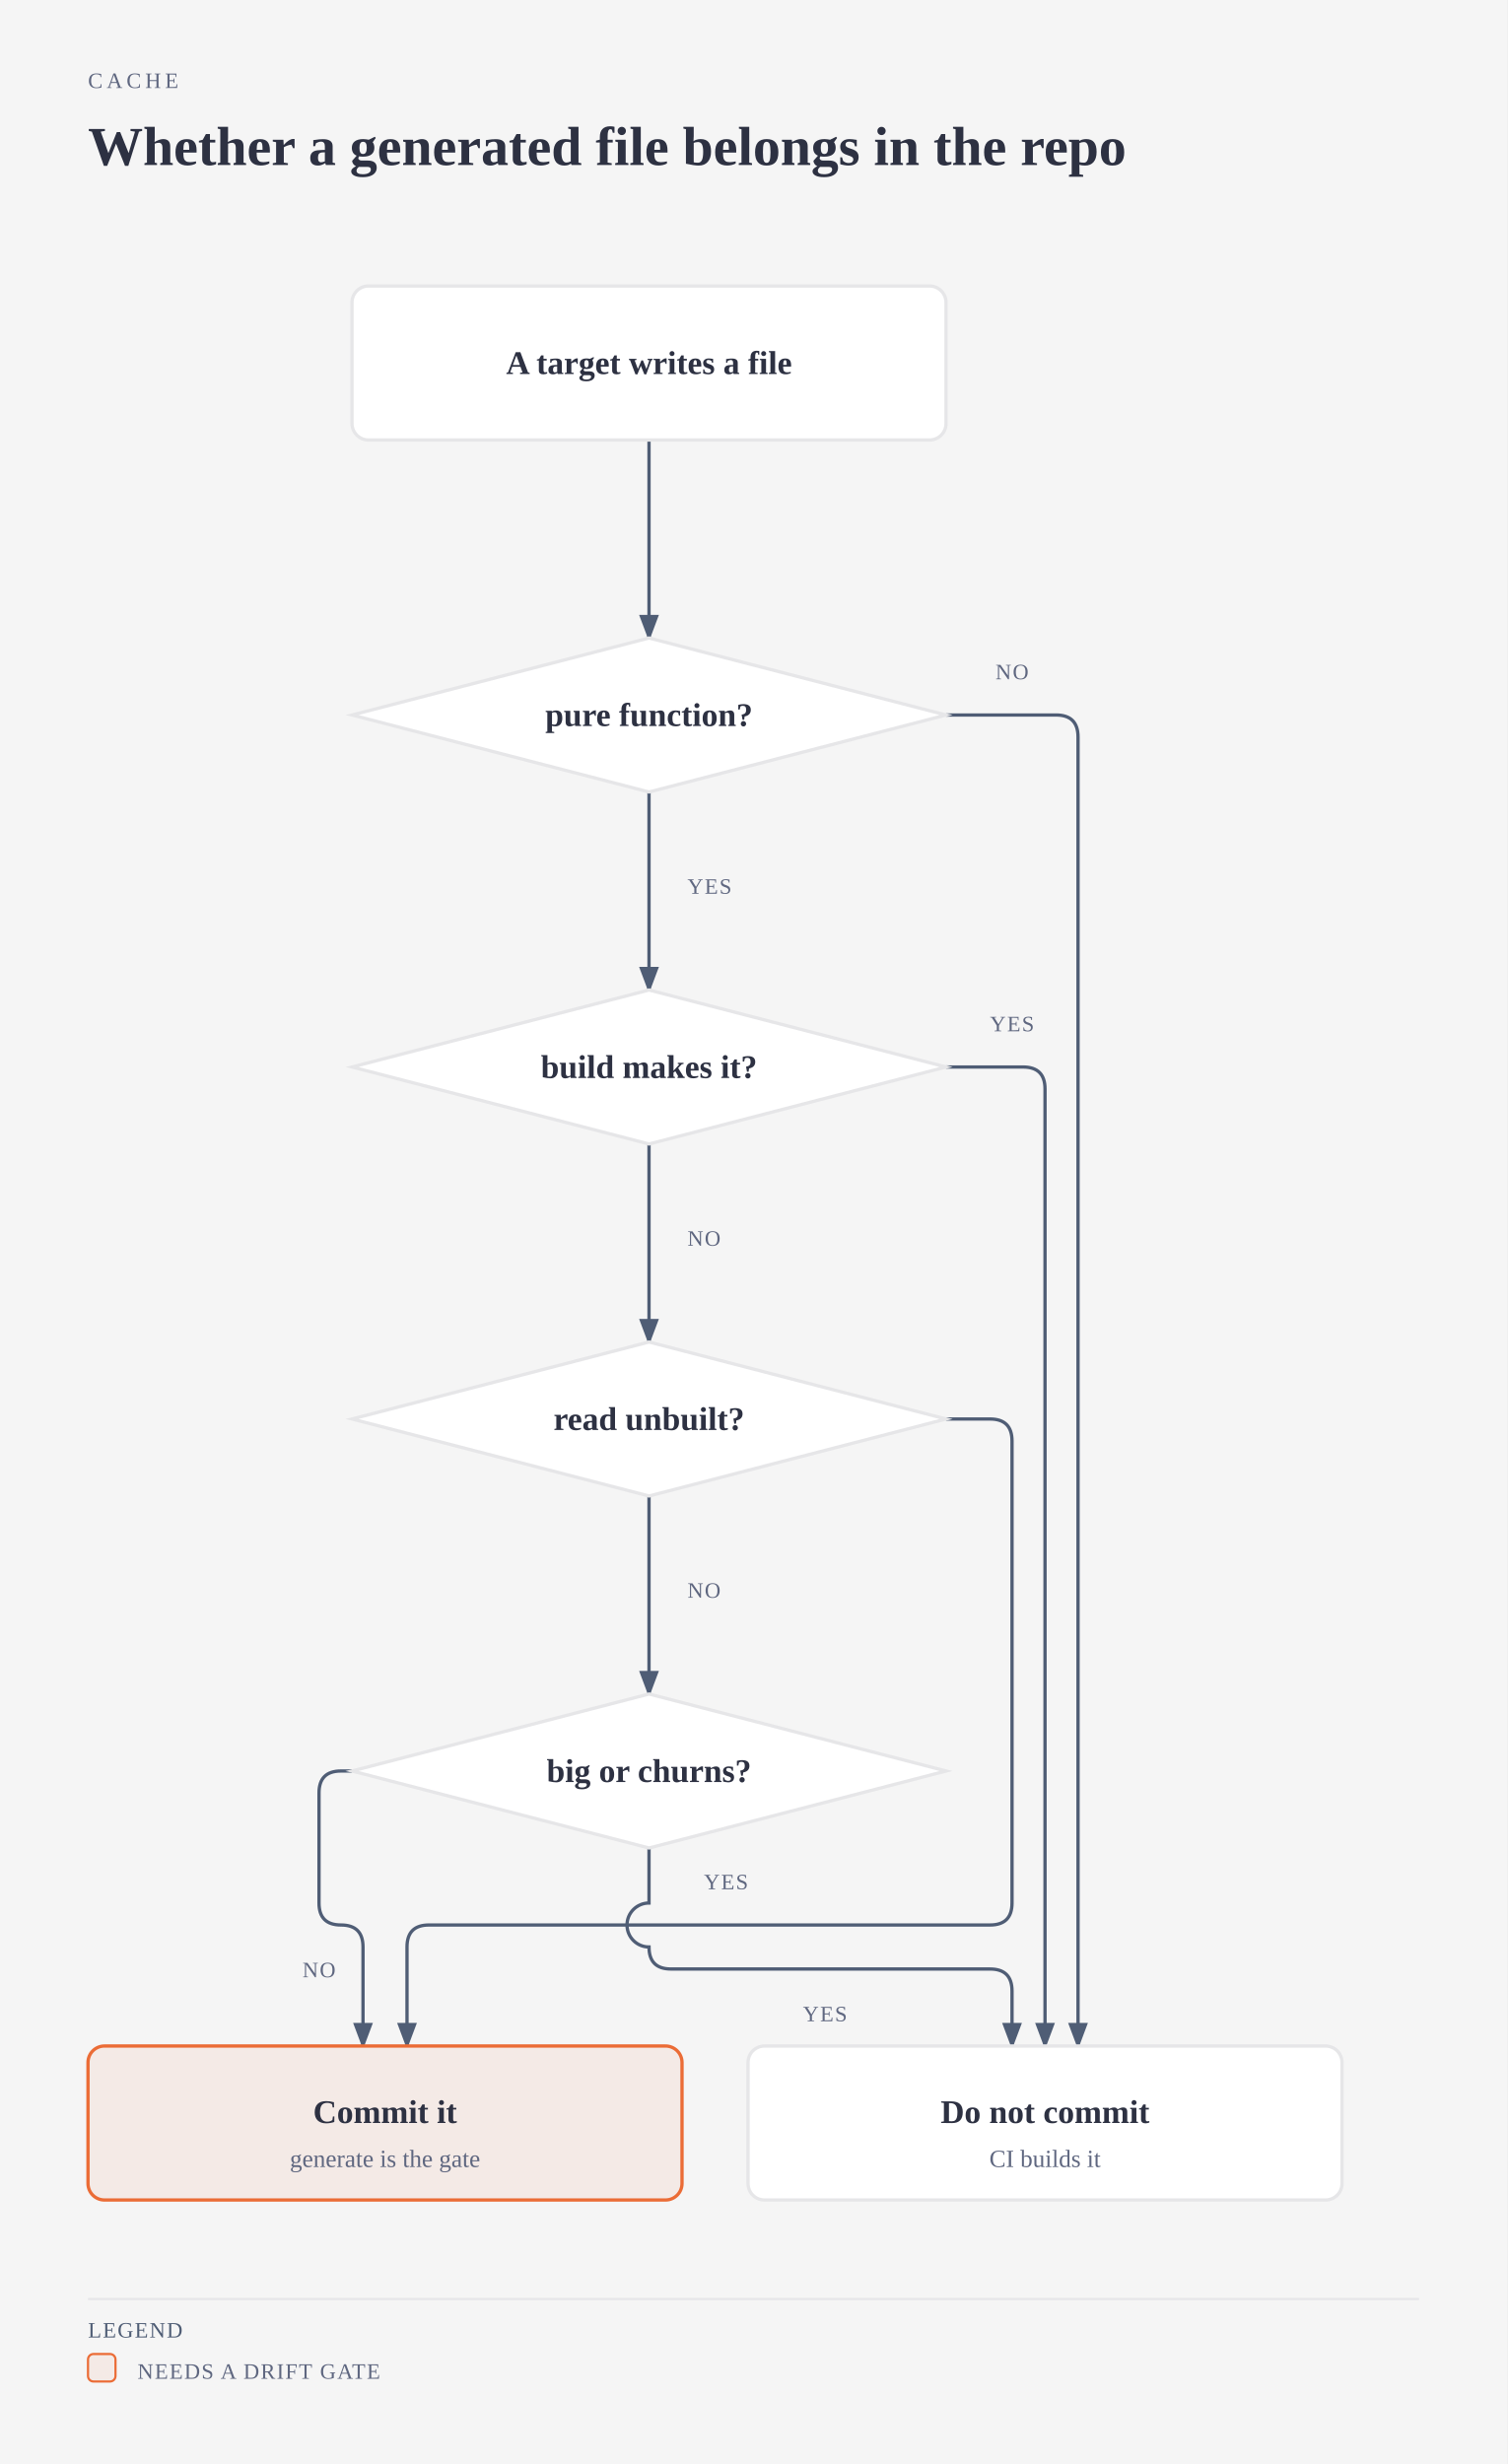
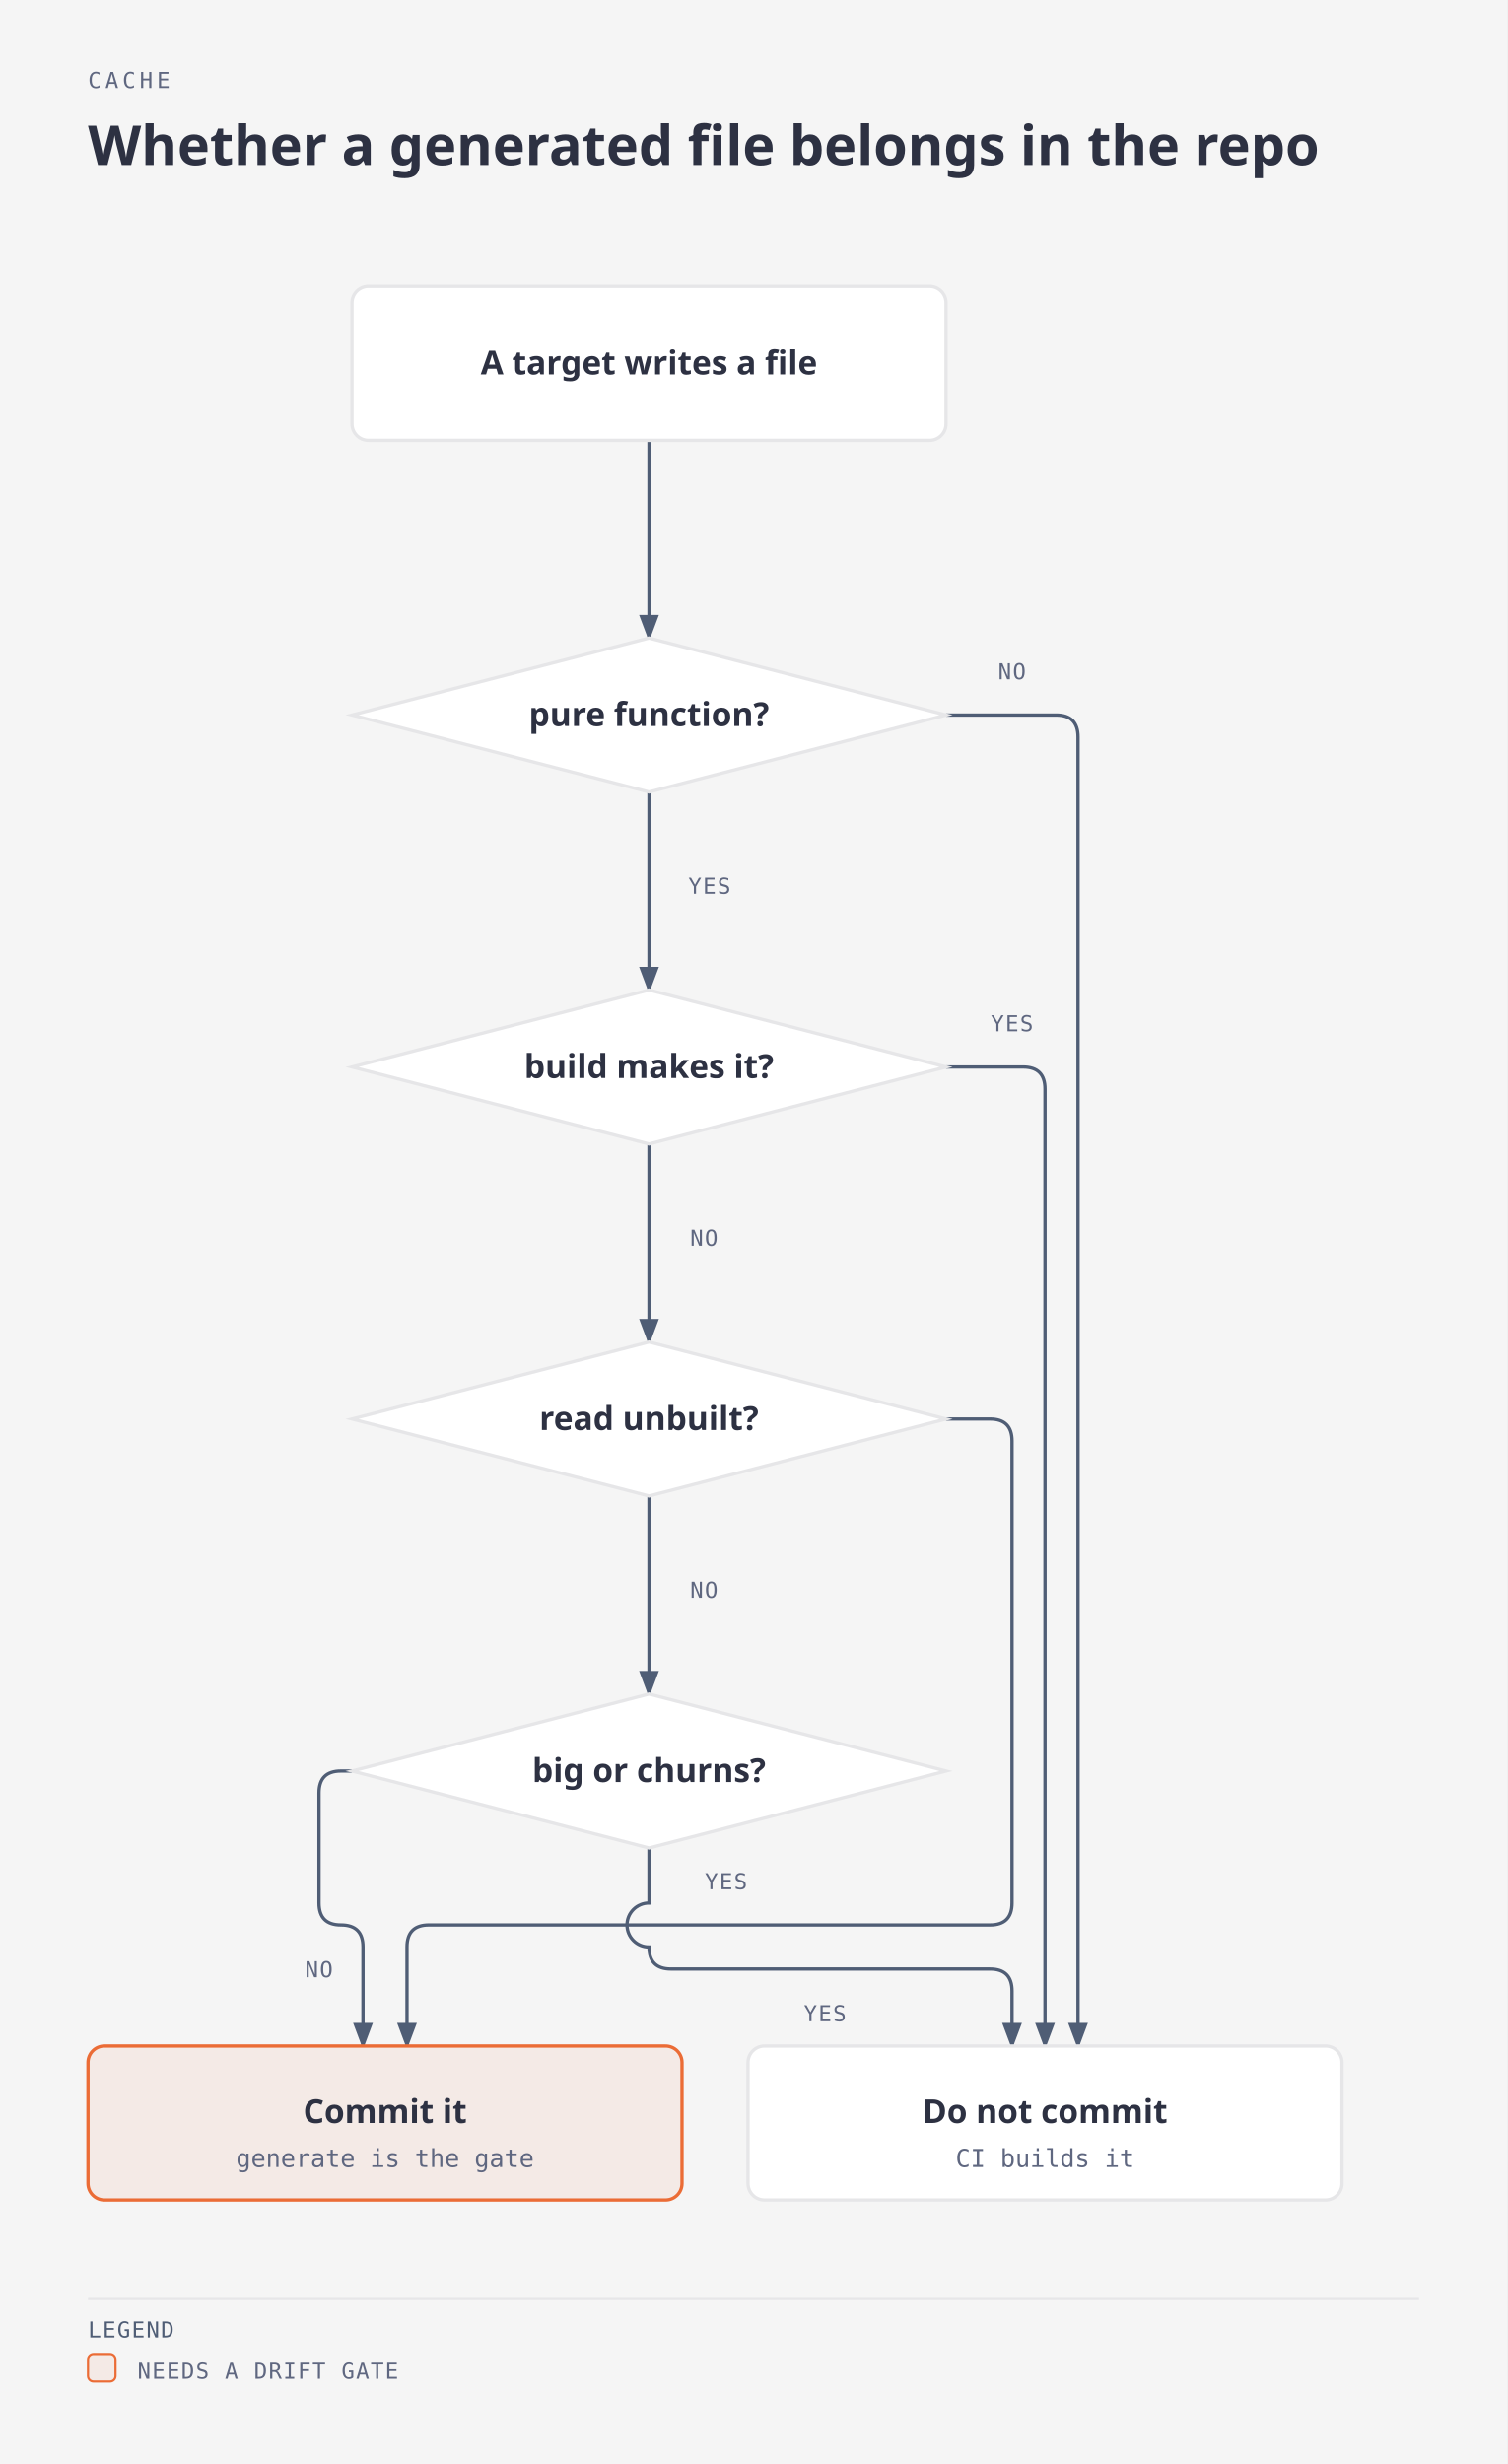
<svg xmlns="http://www.w3.org/2000/svg" viewBox="0 0 548 896" width="548" height="896" role="img" aria-labelledby="commit-generated-title commit-generated-desc" class="magus-diagram">
  <defs>
    <marker id="commit-generated-arrow-default" markerWidth="8" markerHeight="6" refX="7" refY="3" orient="auto">
      <polygon points="0 0, 8 3, 0 6" fill="#4f5d75" />
    </marker>
    <marker id="commit-generated-arrow-accent" markerWidth="8" markerHeight="6" refX="7" refY="3" orient="auto">
      <polygon points="0 0, 8 3, 0 6" fill="#eb6c36" />
    </marker>
    <marker id="commit-generated-arrow-link" markerWidth="8" markerHeight="6" refX="7" refY="3" orient="auto">
      <polygon points="0 0, 8 3, 0 6" fill="#2e5aa8" />
    </marker>
  </defs>
  <rect width="100%" height="100%" fill="#f5f5f5" />
-   <text x="32" y="32" fill="#5f6780" font-size="8" font-family="var(--pico-font-family-monospace, monospace)" style="font-variant-ligatures:none" letter-spacing="0.18em">CACHE</text>
-   <text x="32" y="60" fill="#2d3142" font-size="20" font-weight="600" font-family="var(--pico-font-family, sans-serif)">Whether a generated file belongs in the repo</text>
+   <text x="32" y="32" fill="#5f6780" font-family="monospace" font-size="8" style="font-variant-ligatures:none" letter-spacing="0.18em">CACHE</text>
+   <text x="32" y="60" fill="#2d3142" font-family="sans-serif" font-size="20" font-weight="600">Whether a generated file belongs in the repo</text>
  <g transform="translate(0,40)">
    <path data-edge="external:A target writes a file-&gt;external:pure function?" id="commit-generated-edge-external_3aA_20target_20writes_20a_20file-external_3apure_20function_3f" d="M 236 120 L 236 192" fill="none" stroke="#4f5d75" stroke-width="1.2" marker-end="url(#commit-generated-arrow-default)" />
    <path data-edge="external:pure function?-&gt;external:build makes it?" id="commit-generated-edge-external_3apure_20function_3f-external_3abuild_20makes_20it_3f" d="M 236 248 L 236 320" fill="none" stroke="#4f5d75" stroke-width="1.2" marker-end="url(#commit-generated-arrow-default)" />
    <path data-edge="external:pure function?-&gt;external:Do not commit" id="commit-generated-edge-external_3apure_20function_3f-external_3aDo_20not_20commit" d="M 344 220 L 384 220 Q 392 220 392 228 L 392 704" fill="none" stroke="#4f5d75" stroke-width="1.2" marker-end="url(#commit-generated-arrow-default)" />
    <path data-edge="external:build makes it?-&gt;external:read unbuilt?" id="commit-generated-edge-external_3abuild_20makes_20it_3f-external_3aread_20unbuilt_3f" d="M 236 376 L 236 448" fill="none" stroke="#4f5d75" stroke-width="1.2" marker-end="url(#commit-generated-arrow-default)" />
    <path data-edge="external:build makes it?-&gt;external:Do not commit" id="commit-generated-edge-external_3abuild_20makes_20it_3f-external_3aDo_20not_20commit" d="M 344 348 L 372 348 Q 380 348 380 356 L 380 704" fill="none" stroke="#4f5d75" stroke-width="1.2" marker-end="url(#commit-generated-arrow-default)" />
    <path data-edge="external:read unbuilt?-&gt;external:big or churns?" id="commit-generated-edge-external_3aread_20unbuilt_3f-external_3abig_20or_20churns_3f" d="M 236 504 L 236 576" fill="none" stroke="#4f5d75" stroke-width="1.2" marker-end="url(#commit-generated-arrow-default)" />
    <path data-edge="external:read unbuilt?-&gt;external:Commit it" id="commit-generated-edge-external_3aread_20unbuilt_3f-external_3aCommit_20it" d="M 344 476 L 360 476 Q 368 476 368 484 L 368 652 Q 368 660 360 660 L 156 660 Q 148 660 148 668 L 148 704" fill="none" stroke="#4f5d75" stroke-width="1.2" marker-end="url(#commit-generated-arrow-default)" />
    <path data-edge="external:big or churns?-&gt;external:Do not commit" id="commit-generated-edge-external_3abig_20or_20churns_3f-external_3aDo_20not_20commit" d="M 236 632 L 236 652 A 8 8 0 0 0 236 668 L 236 668 Q 236 676 244 676 L 360 676 Q 368 676 368 684 L 368 704" fill="none" stroke="#4f5d75" stroke-width="1.2" marker-end="url(#commit-generated-arrow-default)" />
    <path data-edge="external:big or churns?-&gt;external:Commit it" id="commit-generated-edge-external_3abig_20or_20churns_3f-external_3aCommit_20it" d="M 128 604 L 124 604 Q 116 604 116 612 L 116 652 Q 116 660 124 660 L 124 660 Q 132 660 132 668 L 132 704" fill="none" stroke="#4f5d75" stroke-width="1.2" marker-end="url(#commit-generated-arrow-default)" />
    <rect x="246" y="276" width="24" height="12" rx="2" fill="#f5f5f5" />
-     <text x="258" y="285" fill="#5f6780" font-size="8" font-family="var(--pico-font-family-monospace, monospace)" style="font-variant-ligatures:none" text-anchor="middle" letter-spacing="0.06em">YES</text>
+     <text x="258" y="285" fill="#5f6780" font-family="monospace" font-size="8" style="font-variant-ligatures:none" text-anchor="middle" letter-spacing="0.06em">YES</text>
    <rect x="358" y="198" width="20" height="12" rx="2" fill="#f5f5f5" />
-     <text x="368" y="207" fill="#5f6780" font-size="8" font-family="var(--pico-font-family-monospace, monospace)" style="font-variant-ligatures:none" text-anchor="middle" letter-spacing="0.06em">NO</text>
+     <text x="368" y="207" fill="#5f6780" font-family="monospace" font-size="8" style="font-variant-ligatures:none" text-anchor="middle" letter-spacing="0.06em">NO</text>
    <rect x="246" y="404" width="20" height="12" rx="2" fill="#f5f5f5" />
-     <text x="256" y="413" fill="#5f6780" font-size="8" font-family="var(--pico-font-family-monospace, monospace)" style="font-variant-ligatures:none" text-anchor="middle" letter-spacing="0.06em">NO</text>
+     <text x="256" y="413" fill="#5f6780" font-family="monospace" font-size="8" style="font-variant-ligatures:none" text-anchor="middle" letter-spacing="0.06em">NO</text>
    <rect x="356" y="326" width="24" height="12" rx="2" fill="#f5f5f5" />
-     <text x="368" y="335" fill="#5f6780" font-size="8" font-family="var(--pico-font-family-monospace, monospace)" style="font-variant-ligatures:none" text-anchor="middle" letter-spacing="0.06em">YES</text>
+     <text x="368" y="335" fill="#5f6780" font-family="monospace" font-size="8" style="font-variant-ligatures:none" text-anchor="middle" letter-spacing="0.06em">YES</text>
    <rect x="246" y="532" width="20" height="12" rx="2" fill="#f5f5f5" />
-     <text x="256" y="541" fill="#5f6780" font-size="8" font-family="var(--pico-font-family-monospace, monospace)" style="font-variant-ligatures:none" text-anchor="middle" letter-spacing="0.06em">NO</text>
+     <text x="256" y="541" fill="#5f6780" font-family="monospace" font-size="8" style="font-variant-ligatures:none" text-anchor="middle" letter-spacing="0.06em">NO</text>
    <rect x="252" y="638" width="24" height="12" rx="2" fill="#f5f5f5" />
-     <text x="264" y="647" fill="#5f6780" font-size="8" font-family="var(--pico-font-family-monospace, monospace)" style="font-variant-ligatures:none" text-anchor="middle" letter-spacing="0.06em">YES</text>
+     <text x="264" y="647" fill="#5f6780" font-family="monospace" font-size="8" style="font-variant-ligatures:none" text-anchor="middle" letter-spacing="0.06em">YES</text>
    <rect x="288" y="686" width="24" height="12" rx="2" fill="#f5f5f5" />
-     <text x="300" y="695" fill="#5f6780" font-size="8" font-family="var(--pico-font-family-monospace, monospace)" style="font-variant-ligatures:none" text-anchor="middle" letter-spacing="0.06em">YES</text>
+     <text x="300" y="695" fill="#5f6780" font-family="monospace" font-size="8" style="font-variant-ligatures:none" text-anchor="middle" letter-spacing="0.06em">YES</text>
    <rect x="106" y="670" width="20" height="12" rx="2" fill="#f5f5f5" />
-     <text x="116" y="679" fill="#5f6780" font-size="8" font-family="var(--pico-font-family-monospace, monospace)" style="font-variant-ligatures:none" text-anchor="middle" letter-spacing="0.06em">NO</text>
+     <text x="116" y="679" fill="#5f6780" font-family="monospace" font-size="8" style="font-variant-ligatures:none" text-anchor="middle" letter-spacing="0.06em">NO</text>
    <g data-node="external:A target writes a file">
      <rect x="128" y="64" width="216" height="56" rx="6" fill="#f5f5f5" />
      <rect x="128" y="64" width="216" height="56" rx="6" fill="#ffffff" stroke="#e6e6e8" stroke-width="1.2" />
-       <text x="236" y="96" fill="#2d3142" font-size="12" font-weight="600" font-family="var(--pico-font-family, sans-serif)" text-anchor="middle">A target writes a file</text>
+       <text x="236" y="96" fill="#2d3142" font-family="sans-serif" font-size="12" font-weight="600" text-anchor="middle">A target writes a file</text>
    </g>
    <g data-node="external:pure function?">
      <polygon points="236,192 344,220 236,248 128,220" fill="#f5f5f5" />
      <polygon points="236,192 344,220 236,248 128,220" fill="#ffffff" stroke="#e6e6e8" stroke-width="1.2" />
-       <text x="236" y="224" fill="#2d3142" font-size="12" font-weight="600" font-family="var(--pico-font-family, sans-serif)" text-anchor="middle">pure function?</text>
+       <text x="236" y="224" fill="#2d3142" font-family="sans-serif" font-size="12" font-weight="600" text-anchor="middle">pure function?</text>
    </g>
    <g data-node="external:build makes it?">
      <polygon points="236,320 344,348 236,376 128,348" fill="#f5f5f5" />
      <polygon points="236,320 344,348 236,376 128,348" fill="#ffffff" stroke="#e6e6e8" stroke-width="1.2" />
-       <text x="236" y="352" fill="#2d3142" font-size="12" font-weight="600" font-family="var(--pico-font-family, sans-serif)" text-anchor="middle">build makes it?</text>
+       <text x="236" y="352" fill="#2d3142" font-family="sans-serif" font-size="12" font-weight="600" text-anchor="middle">build makes it?</text>
    </g>
    <g data-node="external:read unbuilt?">
      <polygon points="236,448 344,476 236,504 128,476" fill="#f5f5f5" />
      <polygon points="236,448 344,476 236,504 128,476" fill="#ffffff" stroke="#e6e6e8" stroke-width="1.2" />
-       <text x="236" y="480" fill="#2d3142" font-size="12" font-weight="600" font-family="var(--pico-font-family, sans-serif)" text-anchor="middle">read unbuilt?</text>
+       <text x="236" y="480" fill="#2d3142" font-family="sans-serif" font-size="12" font-weight="600" text-anchor="middle">read unbuilt?</text>
    </g>
    <g data-node="external:big or churns?">
      <polygon points="236,576 344,604 236,632 128,604" fill="#f5f5f5" />
      <polygon points="236,576 344,604 236,632 128,604" fill="#ffffff" stroke="#e6e6e8" stroke-width="1.2" />
-       <text x="236" y="608" fill="#2d3142" font-size="12" font-weight="600" font-family="var(--pico-font-family, sans-serif)" text-anchor="middle">big or churns?</text>
+       <text x="236" y="608" fill="#2d3142" font-family="sans-serif" font-size="12" font-weight="600" text-anchor="middle">big or churns?</text>
    </g>
    <g data-node="external:Do not commit">
      <rect x="272" y="704" width="216" height="56" rx="6" fill="#f5f5f5" />
      <rect x="272" y="704" width="216" height="56" rx="6" fill="#ffffff" stroke="#e6e6e8" stroke-width="1.2" />
-       <text x="380" y="732" fill="#2d3142" font-size="12" font-weight="600" font-family="var(--pico-font-family, sans-serif)" text-anchor="middle">Do not commit</text>
-       <text x="380" y="748" fill="#5f6780" font-size="9" font-family="var(--pico-font-family-monospace, monospace)" style="font-variant-ligatures:none" text-anchor="middle">CI builds it</text>
+       <text x="380" y="732" fill="#2d3142" font-family="sans-serif" font-size="12" font-weight="600" text-anchor="middle">Do not commit</text>
+       <text x="380" y="748" fill="#5f6780" font-family="monospace" font-size="9" style="font-variant-ligatures:none" text-anchor="middle">CI builds it</text>
    </g>
    <g data-node="external:Commit it">
      <rect x="32" y="704" width="216" height="56" rx="6" fill="#f5f5f5" />
      <rect x="32" y="704" width="216" height="56" rx="6" fill="#f4eae6" stroke="#eb6c36" stroke-width="1.2" />
-       <text x="140" y="732" fill="#2d3142" font-size="12" font-weight="600" font-family="var(--pico-font-family, sans-serif)" text-anchor="middle">Commit it</text>
-       <text x="140" y="748" fill="#5f6780" font-size="9" font-family="var(--pico-font-family-monospace, monospace)" style="font-variant-ligatures:none" text-anchor="middle">generate is the gate</text>
+       <text x="140" y="732" fill="#2d3142" font-family="sans-serif" font-size="12" font-weight="600" text-anchor="middle">Commit it</text>
+       <text x="140" y="748" fill="#5f6780" font-family="monospace" font-size="9" style="font-variant-ligatures:none" text-anchor="middle">generate is the gate</text>
    </g>
    <line x1="32" y1="796" x2="516" y2="796" stroke="#e6e6e8" stroke-width="0.8" />
-     <text x="32" y="810" fill="#4f5d75" font-size="8" font-family="var(--pico-font-family-monospace, monospace)" style="font-variant-ligatures:none" letter-spacing="0.06em">LEGEND</text>
+     <text x="32" y="810" fill="#4f5d75" font-family="monospace" font-size="8" style="font-variant-ligatures:none" letter-spacing="0.06em">LEGEND</text>
    <rect x="32" y="816" width="10" height="10" rx="2" fill="#f4eae6" stroke="#eb6c36" stroke-width="0.8" />
-     <text x="50" y="825" fill="#5f6780" font-size="8" font-family="var(--pico-font-family-monospace, monospace)" style="font-variant-ligatures:none" letter-spacing="0.06em">NEEDS A DRIFT GATE</text>
+     <text x="50" y="825" fill="#5f6780" font-family="monospace" font-size="8" style="font-variant-ligatures:none" letter-spacing="0.06em">NEEDS A DRIFT GATE</text>
  </g>
</svg>
